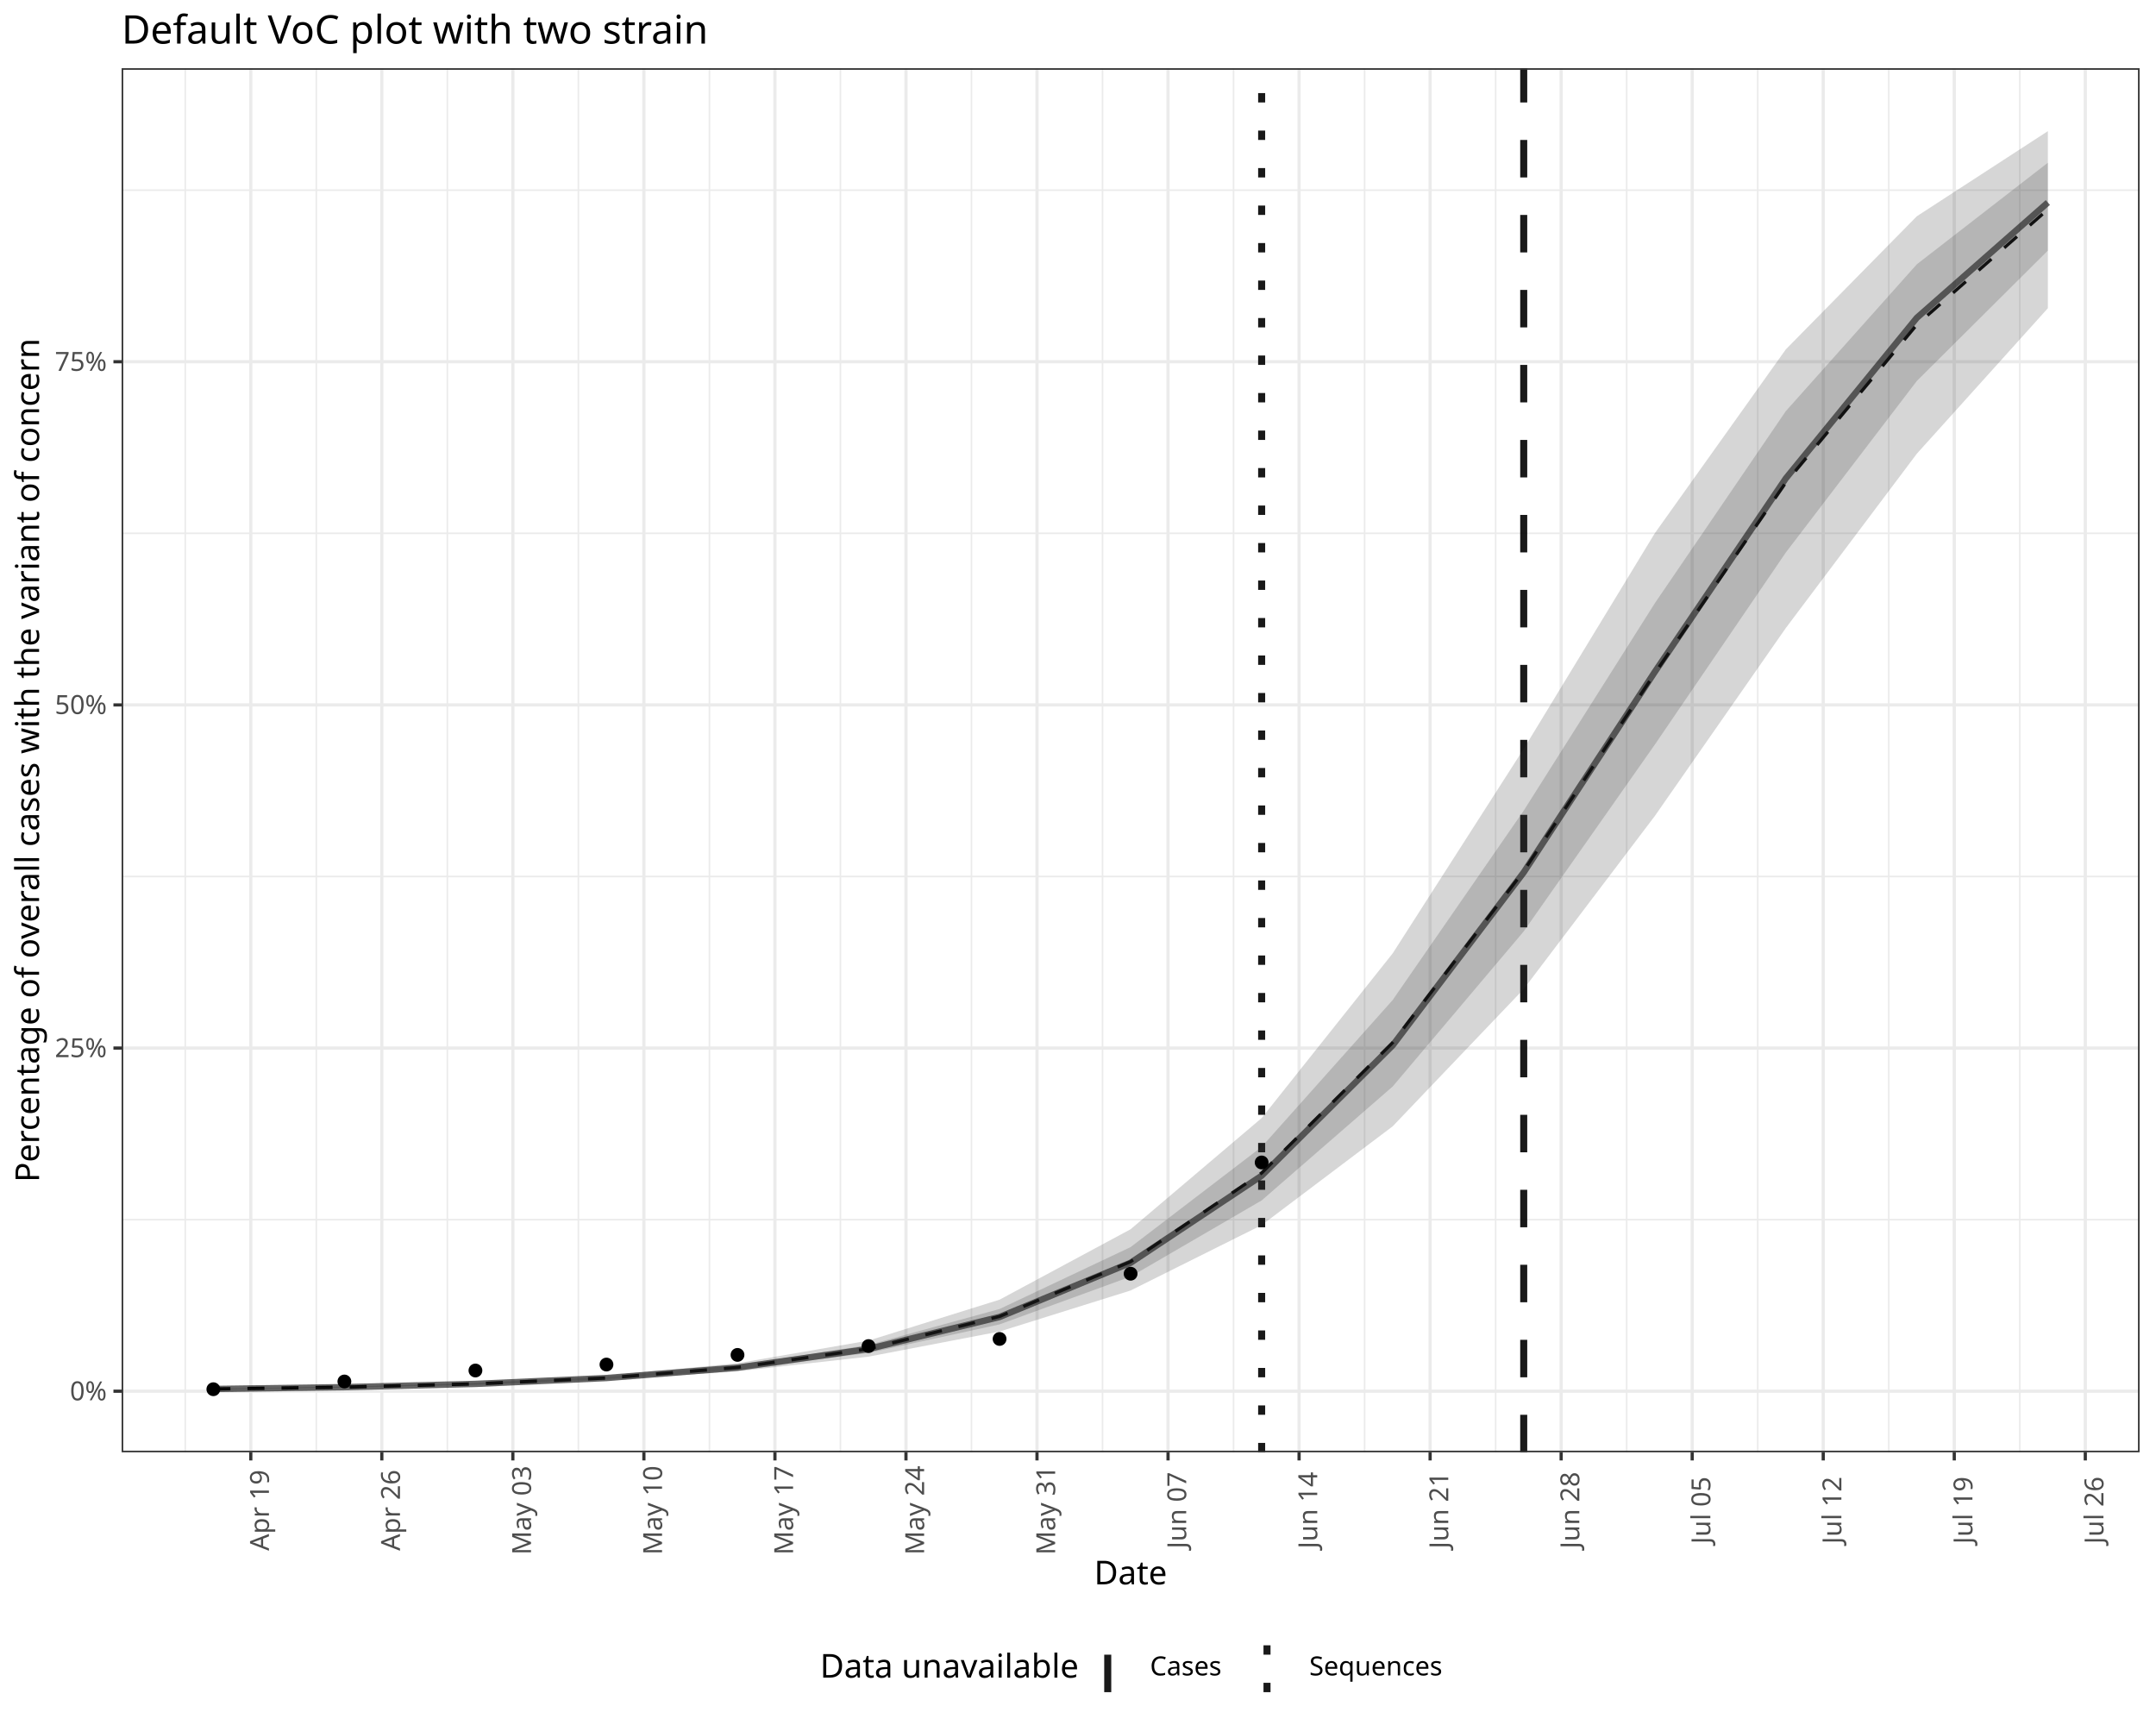
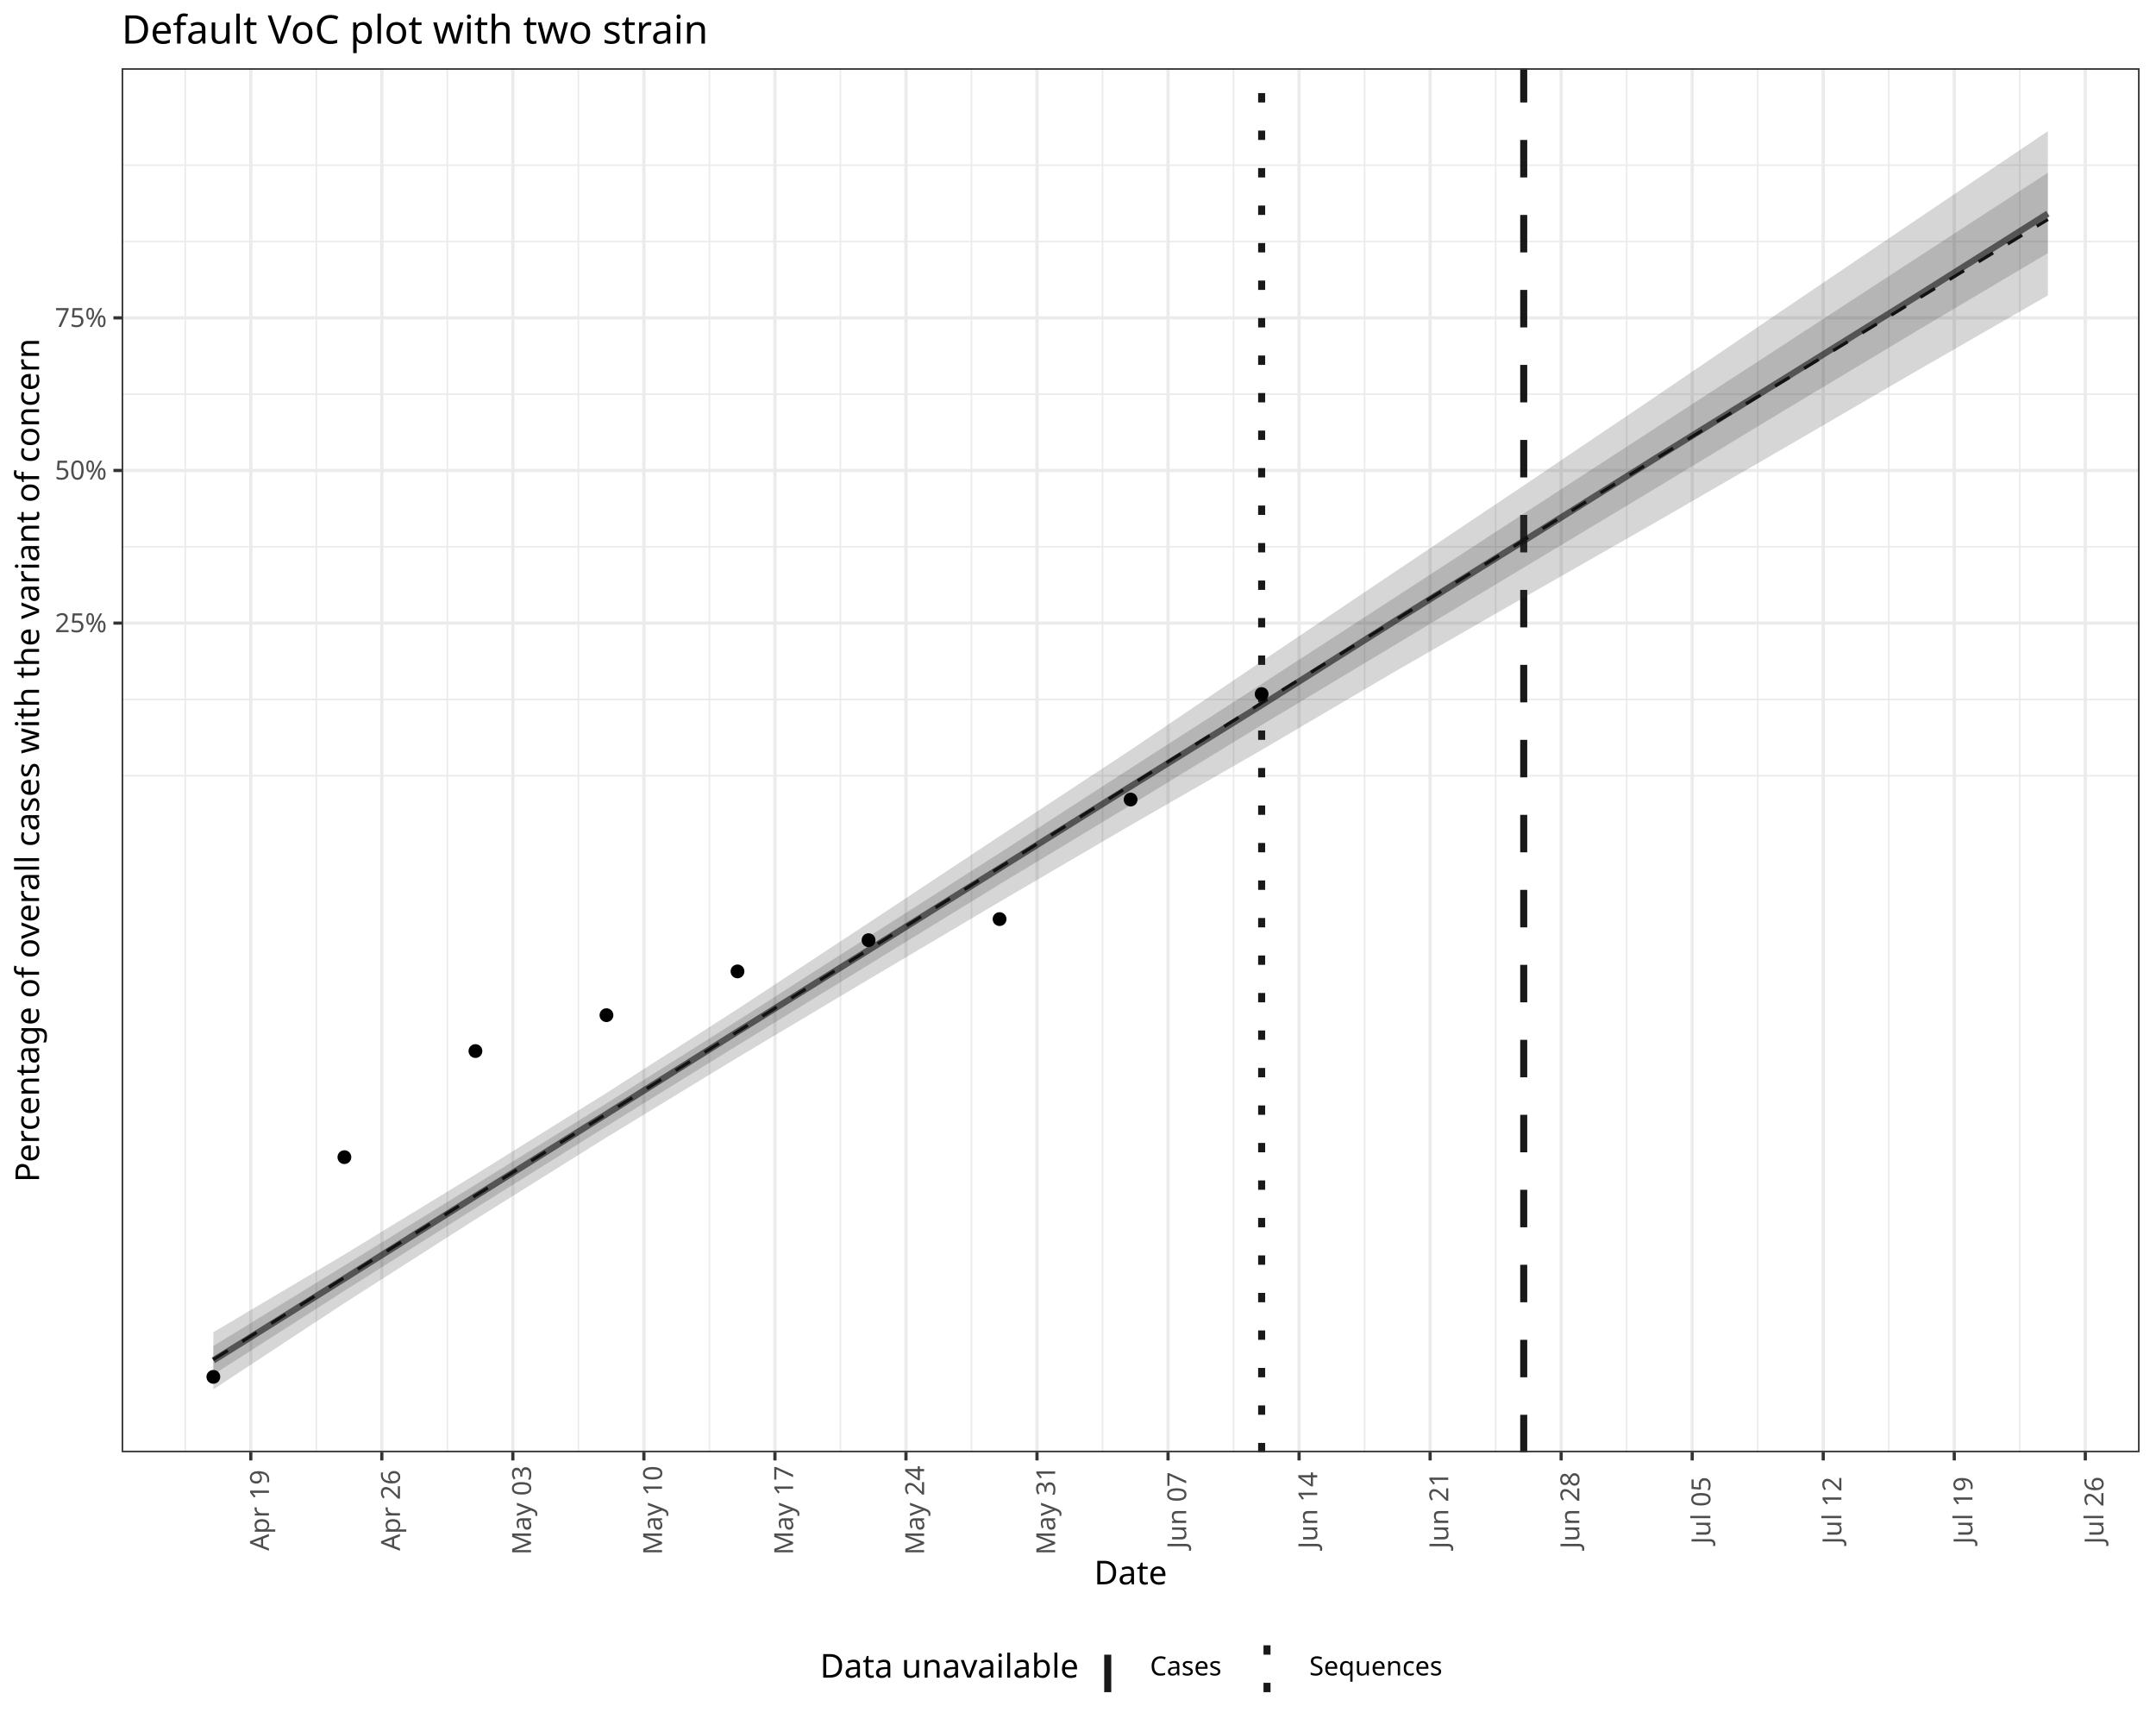
<svg xmlns="http://www.w3.org/2000/svg" class="svglite" data-engine-version="2.0" width="720.00pt" height="576.00pt" viewBox="0 0 720.00 576.00">
  <defs>
    <style type="text/css">
    .svglite line, .svglite polyline, .svglite polygon, .svglite path, .svglite rect, .svglite circle {
      fill: none;
      stroke: #000000;
      stroke-linecap: round;
      stroke-linejoin: round;
      stroke-miterlimit: 10.00;
    }
  </style>
  </defs>
  <rect width="100%" height="100%" style="stroke: none; fill: #FFFFFF;" />
  <defs>
    <clipPath id="cpMC4wMHw3MjAuMDB8MC4wMHw1NzYuMDA=">
      <rect x="0.00" y="0.00" width="720.00" height="576.00" />
    </clipPath>
  </defs>
  <g clip-path="url(#cpMC4wMHw3MjAuMDB8MC4wMHw1NzYuMDA=)">
    <rect x="0.00" y="0.00" width="720.00" height="576.00" style="stroke-width: 1.07; stroke: #FFFFFF; fill: #FFFFFF;" />
  </g>
  <defs>
    <clipPath id="cpNDAuNjJ8NzE0LjUyfDIyLjc4fDQ4NC45Mw==">
      <rect x="40.62" y="22.78" width="673.90" height="462.15" />
    </clipPath>
  </defs>
  <g clip-path="url(#cpNDAuNjJ8NzE0LjUyfDIyLjc4fDQ4NC45Mw==)">
    <rect x="40.62" y="22.78" width="673.90" height="462.15" style="stroke-width: 1.07; stroke: none; fill: #FFFFFF;" />
-     <polyline points="40.62,407.26 714.52,407.26 " style="stroke-width: 0.53; stroke: #EBEBEB; stroke-linecap: butt;" />
-     <polyline points="40.62,292.67 714.52,292.67 " style="stroke-width: 0.53; stroke: #EBEBEB; stroke-linecap: butt;" />
-     <polyline points="40.62,178.08 714.52,178.08 " style="stroke-width: 0.53; stroke: #EBEBEB; stroke-linecap: butt;" />
-     <polyline points="40.62,63.50 714.52,63.50 " style="stroke-width: 0.53; stroke: #EBEBEB; stroke-linecap: butt;" />
+     <polyline points="40.62,259.03 714.52,259.03 " style="stroke-width: 0.53; stroke: #EBEBEB; stroke-linecap: butt;" />
+     <polyline points="40.62,233.55 714.52,233.55 " style="stroke-width: 0.53; stroke: #EBEBEB; stroke-linecap: butt;" />
+     <polyline points="40.62,182.58 714.52,182.58 " style="stroke-width: 0.53; stroke: #EBEBEB; stroke-linecap: butt;" />
+     <polyline points="40.62,131.61 714.52,131.61 " style="stroke-width: 0.53; stroke: #EBEBEB; stroke-linecap: butt;" />
+     <polyline points="40.62,80.65 714.52,80.65 " style="stroke-width: 0.53; stroke: #EBEBEB; stroke-linecap: butt;" />
+     <polyline points="40.62,55.16 714.52,55.16 " style="stroke-width: 0.53; stroke: #EBEBEB; stroke-linecap: butt;" />
    <polyline points="61.87,484.93 61.87,22.78 " style="stroke-width: 0.53; stroke: #EBEBEB; stroke-linecap: butt;" />
    <polyline points="105.63,484.93 105.63,22.78 " style="stroke-width: 0.53; stroke: #EBEBEB; stroke-linecap: butt;" />
    <polyline points="149.39,484.93 149.39,22.78 " style="stroke-width: 0.53; stroke: #EBEBEB; stroke-linecap: butt;" />
    <polyline points="193.15,484.93 193.15,22.78 " style="stroke-width: 0.53; stroke: #EBEBEB; stroke-linecap: butt;" />
    <polyline points="236.91,484.93 236.91,22.78 " style="stroke-width: 0.53; stroke: #EBEBEB; stroke-linecap: butt;" />
    <polyline points="280.67,484.93 280.67,22.78 " style="stroke-width: 0.53; stroke: #EBEBEB; stroke-linecap: butt;" />
    <polyline points="324.43,484.93 324.43,22.78 " style="stroke-width: 0.53; stroke: #EBEBEB; stroke-linecap: butt;" />
    <polyline points="368.19,484.93 368.19,22.78 " style="stroke-width: 0.53; stroke: #EBEBEB; stroke-linecap: butt;" />
    <polyline points="411.95,484.93 411.95,22.78 " style="stroke-width: 0.53; stroke: #EBEBEB; stroke-linecap: butt;" />
    <polyline points="455.71,484.93 455.71,22.78 " style="stroke-width: 0.53; stroke: #EBEBEB; stroke-linecap: butt;" />
    <polyline points="499.47,484.93 499.47,22.78 " style="stroke-width: 0.53; stroke: #EBEBEB; stroke-linecap: butt;" />
    <polyline points="543.23,484.93 543.23,22.78 " style="stroke-width: 0.53; stroke: #EBEBEB; stroke-linecap: butt;" />
    <polyline points="586.99,484.93 586.99,22.78 " style="stroke-width: 0.53; stroke: #EBEBEB; stroke-linecap: butt;" />
    <polyline points="630.75,484.93 630.75,22.78 " style="stroke-width: 0.53; stroke: #EBEBEB; stroke-linecap: butt;" />
    <polyline points="674.51,484.93 674.51,22.78 " style="stroke-width: 0.53; stroke: #EBEBEB; stroke-linecap: butt;" />
-     <polyline points="40.62,464.55 714.52,464.55 " style="stroke-width: 1.07; stroke: #EBEBEB; stroke-linecap: butt;" />
-     <polyline points="40.62,349.96 714.52,349.96 " style="stroke-width: 1.07; stroke: #EBEBEB; stroke-linecap: butt;" />
-     <polyline points="40.62,235.38 714.52,235.38 " style="stroke-width: 1.07; stroke: #EBEBEB; stroke-linecap: butt;" />
-     <polyline points="40.62,120.79 714.52,120.79 " style="stroke-width: 1.07; stroke: #EBEBEB; stroke-linecap: butt;" />
+     <polyline points="40.62,208.06 714.52,208.06 " style="stroke-width: 1.07; stroke: #EBEBEB; stroke-linecap: butt;" />
+     <polyline points="40.62,157.10 714.52,157.10 " style="stroke-width: 1.07; stroke: #EBEBEB; stroke-linecap: butt;" />
+     <polyline points="40.62,106.13 714.52,106.13 " style="stroke-width: 1.07; stroke: #EBEBEB; stroke-linecap: butt;" />
    <polyline points="83.75,484.93 83.75,22.78 " style="stroke-width: 1.07; stroke: #EBEBEB; stroke-linecap: butt;" />
    <polyline points="127.51,484.93 127.51,22.78 " style="stroke-width: 1.07; stroke: #EBEBEB; stroke-linecap: butt;" />
    <polyline points="171.27,484.93 171.27,22.78 " style="stroke-width: 1.07; stroke: #EBEBEB; stroke-linecap: butt;" />
    <polyline points="215.03,484.93 215.03,22.78 " style="stroke-width: 1.07; stroke: #EBEBEB; stroke-linecap: butt;" />
    <polyline points="258.79,484.93 258.79,22.78 " style="stroke-width: 1.07; stroke: #EBEBEB; stroke-linecap: butt;" />
    <polyline points="302.55,484.93 302.55,22.78 " style="stroke-width: 1.07; stroke: #EBEBEB; stroke-linecap: butt;" />
    <polyline points="346.31,484.93 346.31,22.78 " style="stroke-width: 1.07; stroke: #EBEBEB; stroke-linecap: butt;" />
    <polyline points="390.07,484.93 390.07,22.78 " style="stroke-width: 1.07; stroke: #EBEBEB; stroke-linecap: butt;" />
    <polyline points="433.83,484.93 433.83,22.78 " style="stroke-width: 1.07; stroke: #EBEBEB; stroke-linecap: butt;" />
    <polyline points="477.59,484.93 477.59,22.78 " style="stroke-width: 1.07; stroke: #EBEBEB; stroke-linecap: butt;" />
    <polyline points="521.35,484.93 521.35,22.78 " style="stroke-width: 1.07; stroke: #EBEBEB; stroke-linecap: butt;" />
    <polyline points="565.11,484.93 565.11,22.78 " style="stroke-width: 1.07; stroke: #EBEBEB; stroke-linecap: butt;" />
    <polyline points="608.87,484.93 608.87,22.78 " style="stroke-width: 1.07; stroke: #EBEBEB; stroke-linecap: butt;" />
    <polyline points="652.63,484.93 652.63,22.78 " style="stroke-width: 1.07; stroke: #EBEBEB; stroke-linecap: butt;" />
    <polyline points="696.39,484.93 696.39,22.78 " style="stroke-width: 1.07; stroke: #EBEBEB; stroke-linecap: butt;" />
    <line x1="508.85" y1="484.93" x2="508.85" y2="22.78" style="stroke-width: 2.35; stroke: #000000; stroke-opacity: 0.90; stroke-dasharray: 12.52,12.52; stroke-linecap: butt;" />
    <line x1="421.33" y1="484.93" x2="421.33" y2="22.78" style="stroke-width: 2.35; stroke: #000000; stroke-opacity: 0.90; stroke-dasharray: 3.13,9.39; stroke-linecap: butt;" />
-     <polyline points="71.25,463.80 115.01,463.19 158.77,462.10 202.53,460.14 246.29,456.67 290.05,450.43 333.81,439.75 377.57,421.65 421.33,392.59 465.09,349.05 508.85,291.30 552.61,224.38 596.37,159.75 640.13,106.12 683.89,67.62 " style="stroke-width: 2.13; stroke: #000000; stroke-opacity: 0.60; stroke-linecap: butt;" />
-     <polyline points="71.25,463.79 115.01,463.18 158.77,462.09 202.53,460.13 246.29,456.62 290.05,450.39 333.81,439.57 377.57,421.28 421.33,391.67 465.09,348.13 508.85,290.84 552.61,224.84 596.37,161.13 640.13,108.42 683.89,69.92 " style="stroke-width: 1.07; stroke-dasharray: 5.69,5.69; stroke-linecap: butt;" />
-     <polygon points="71.25,463.63 115.01,462.94 158.77,461.67 202.53,459.37 246.29,455.20 290.05,447.64 333.81,433.98 377.57,410.46 421.33,373.34 465.09,318.34 508.85,250.04 552.61,178.08 596.37,116.67 640.13,72.21 683.89,43.79 683.89,102.92 640.13,151.50 596.37,209.71 552.61,272.50 508.85,330.25 465.09,376.09 421.33,409.09 377.57,430.91 333.81,444.61 290.05,453.00 246.29,457.90 202.53,460.80 158.77,462.46 115.01,463.40 71.25,463.93 " style="stroke-width: 0.00; stroke: none; fill: #333333; fill-opacity: 0.20;" />
-     <polyline points="71.25,463.63 115.01,462.94 158.77,461.67 202.53,459.37 246.29,455.20 290.05,447.64 333.81,433.98 377.57,410.46 421.33,373.34 465.09,318.34 508.85,250.04 552.61,178.08 596.37,116.67 640.13,72.21 683.89,43.79 " style="stroke-width: 0.43; stroke: none;" />
-     <polyline points="683.89,102.92 640.13,151.50 596.37,209.71 552.61,272.50 508.85,330.25 465.09,376.09 421.33,409.09 377.57,430.91 333.81,444.61 290.05,453.00 246.29,457.90 202.53,460.80 158.77,462.46 115.01,463.40 71.25,463.93 " style="stroke-width: 0.43; stroke: none;" />
-     <polygon points="71.25,463.72 115.01,463.06 158.77,461.89 202.53,459.78 246.29,455.93 290.05,449.10 333.81,437.09 377.57,416.42 421.33,382.96 465.09,333.92 508.85,270.67 552.61,201.46 596.37,137.29 640.13,88.25 683.89,54.33 683.89,83.67 640.13,127.21 596.37,184.50 552.61,248.67 508.85,311.00 465.09,362.80 421.33,400.84 377.57,426.28 333.81,442.23 290.05,451.76 246.29,457.31 202.53,460.49 158.77,462.29 115.01,463.30 71.25,463.87 " style="stroke-width: 0.00; stroke: none; fill: #333333; fill-opacity: 0.20;" />
-     <polyline points="71.25,463.72 115.01,463.06 158.77,461.89 202.53,459.78 246.29,455.93 290.05,449.10 333.81,437.09 377.57,416.42 421.33,382.96 465.09,333.92 508.85,270.67 552.61,201.46 596.37,137.29 640.13,88.25 683.89,54.33 " style="stroke-width: 1.07; stroke: none;" />
-     <polyline points="683.89,83.67 640.13,127.21 596.37,184.50 552.61,248.67 508.85,311.00 465.09,362.80 421.33,400.84 377.57,426.28 333.81,442.23 290.05,451.76 246.29,457.31 202.53,460.49 158.77,462.29 115.01,463.30 71.25,463.87 " style="stroke-width: 1.07; stroke: none;" />
-     <circle cx="71.25" cy="463.88" r="1.95" style="stroke-width: 0.71; fill: #000000;" />
-     <circle cx="115.01" cy="461.30" r="1.95" style="stroke-width: 0.71; fill: #000000;" />
-     <circle cx="158.77" cy="457.63" r="1.95" style="stroke-width: 0.71; fill: #000000;" />
-     <circle cx="202.53" cy="455.64" r="1.95" style="stroke-width: 0.71; fill: #000000;" />
-     <circle cx="246.29" cy="452.42" r="1.95" style="stroke-width: 0.71; fill: #000000;" />
-     <circle cx="290.05" cy="449.47" r="1.95" style="stroke-width: 0.71; fill: #000000;" />
-     <circle cx="333.81" cy="447.09" r="1.95" style="stroke-width: 0.71; fill: #000000;" />
-     <circle cx="377.57" cy="425.31" r="1.95" style="stroke-width: 0.71; fill: #000000;" />
-     <circle cx="421.33" cy="388.16" r="1.95" style="stroke-width: 0.71; fill: #000000;" />
+     <polyline points="71.25,454.26 115.01,426.93 158.77,399.42 202.53,371.99 246.29,344.50 290.05,317.26 333.81,289.93 377.57,262.59 421.33,235.42 465.09,207.82 508.85,180.60 552.61,153.20 596.37,126.12 640.13,98.92 683.89,71.32 " style="stroke-width: 2.13; stroke: #000000; stroke-opacity: 0.60; stroke-linecap: butt;" />
+     <polyline points="71.25,453.98 115.01,426.61 158.77,399.25 202.53,371.95 246.29,344.50 290.05,317.10 333.81,289.66 377.57,262.21 421.33,234.72 465.09,207.57 508.85,180.40 552.61,153.38 596.37,126.74 640.13,99.99 683.89,73.27 " style="stroke-width: 1.07; stroke-dasharray: 5.69,5.69; stroke-linecap: butt;" />
+     <polygon points="71.25,444.85 115.01,418.89 158.77,392.18 202.53,364.96 246.29,336.94 290.05,308.17 333.81,279.21 377.57,250.42 421.33,220.83 465.09,191.43 508.85,162.11 552.61,132.60 596.37,102.85 640.13,73.27 683.89,43.79 683.89,98.65 640.13,123.82 596.37,149.28 552.61,174.56 508.85,199.54 465.09,224.67 421.33,250.42 377.57,275.55 333.81,301.15 290.05,327.06 246.29,353.15 202.53,379.80 158.77,407.17 115.01,435.13 71.25,463.93 " style="stroke-width: 0.00; stroke: none; fill: #333333; fill-opacity: 0.20;" />
+     <polyline points="71.25,444.85 115.01,418.89 158.77,392.18 202.53,364.96 246.29,336.94 290.05,308.17 333.81,279.21 377.57,250.42 421.33,220.83 465.09,191.43 508.85,162.11 552.61,132.60 596.37,102.85 640.13,73.27 683.89,43.79 " style="stroke-width: 0.43; stroke: none;" />
+     <polyline points="683.89,98.65 640.13,123.82 596.37,149.28 552.61,174.56 508.85,199.54 465.09,224.67 421.33,250.42 377.57,275.55 333.81,301.15 290.05,327.06 246.29,353.15 202.53,379.80 158.77,407.17 115.01,435.13 71.25,463.93 " style="stroke-width: 0.43; stroke: none;" />
+     <polygon points="71.25,449.44 115.01,422.59 158.77,395.58 202.53,368.44 246.29,340.83 290.05,312.79 333.81,284.83 377.57,256.51 421.33,228.39 465.09,200.00 508.85,171.50 552.61,143.07 596.37,114.65 640.13,86.12 683.89,57.68 683.89,84.52 640.13,110.48 596.37,136.73 552.61,163.23 508.85,189.53 465.09,215.81 421.33,242.09 377.57,268.85 333.81,295.28 290.05,322.17 246.29,349.08 202.53,376.10 158.77,403.42 115.01,431.02 71.25,459.00 " style="stroke-width: 0.00; stroke: none; fill: #333333; fill-opacity: 0.20;" />
+     <polyline points="71.25,449.44 115.01,422.59 158.77,395.58 202.53,368.44 246.29,340.83 290.05,312.79 333.81,284.83 377.57,256.51 421.33,228.39 465.09,200.00 508.85,171.50 552.61,143.07 596.37,114.65 640.13,86.12 683.89,57.68 " style="stroke-width: 1.07; stroke: none;" />
+     <polyline points="683.89,84.52 640.13,110.48 596.37,136.73 552.61,163.23 508.85,189.53 465.09,215.81 421.33,242.09 377.57,268.85 333.81,295.28 290.05,322.17 246.29,349.08 202.53,376.10 158.77,403.42 115.01,431.02 71.25,459.00 " style="stroke-width: 1.07; stroke: none;" />
+     <circle cx="71.25" cy="459.75" r="1.95" style="stroke-width: 0.71; fill: #000000;" />
+     <circle cx="115.01" cy="386.39" r="1.95" style="stroke-width: 0.71; fill: #000000;" />
+     <circle cx="158.77" cy="350.96" r="1.95" style="stroke-width: 0.71; fill: #000000;" />
+     <circle cx="202.53" cy="338.98" r="1.95" style="stroke-width: 0.71; fill: #000000;" />
+     <circle cx="246.29" cy="324.36" r="1.95" style="stroke-width: 0.71; fill: #000000;" />
+     <circle cx="290.05" cy="313.94" r="1.95" style="stroke-width: 0.71; fill: #000000;" />
+     <circle cx="333.81" cy="306.90" r="1.95" style="stroke-width: 0.71; fill: #000000;" />
+     <circle cx="377.57" cy="266.98" r="1.95" style="stroke-width: 0.71; fill: #000000;" />
+     <circle cx="421.33" cy="231.76" r="1.95" style="stroke-width: 0.71; fill: #000000;" />
    <rect x="40.62" y="22.78" width="673.90" height="462.15" style="stroke-width: 1.07; stroke: #333333;" />
  </g>
  <g clip-path="url(#cpMC4wMHw3MjAuMDB8MC4wMHw1NzYuMDA=)">
-     <text x="35.69" y="467.58" text-anchor="end" style="font-size: 8.80px; fill: #4D4D4D; font-family: sans;" textLength="12.72px" lengthAdjust="spacingAndGlyphs">0%</text>
-     <text x="35.69" y="352.99" text-anchor="end" style="font-size: 8.80px; fill: #4D4D4D; font-family: sans;" textLength="17.61px" lengthAdjust="spacingAndGlyphs">25%</text>
-     <text x="35.69" y="238.41" text-anchor="end" style="font-size: 8.80px; fill: #4D4D4D; font-family: sans;" textLength="17.61px" lengthAdjust="spacingAndGlyphs">50%</text>
-     <text x="35.69" y="123.82" text-anchor="end" style="font-size: 8.80px; fill: #4D4D4D; font-family: sans;" textLength="17.61px" lengthAdjust="spacingAndGlyphs">75%</text>
-     <polyline points="37.88,464.55 40.62,464.55 " style="stroke-width: 1.07; stroke: #333333; stroke-linecap: butt;" />
-     <polyline points="37.88,349.96 40.62,349.96 " style="stroke-width: 1.07; stroke: #333333; stroke-linecap: butt;" />
-     <polyline points="37.88,235.38 40.62,235.38 " style="stroke-width: 1.07; stroke: #333333; stroke-linecap: butt;" />
-     <polyline points="37.88,120.79 40.62,120.79 " style="stroke-width: 1.07; stroke: #333333; stroke-linecap: butt;" />
+     <text x="35.69" y="211.09" text-anchor="end" style="font-size: 8.80px; fill: #4D4D4D; font-family: sans;" textLength="17.61px" lengthAdjust="spacingAndGlyphs">25%</text>
+     <text x="35.69" y="160.12" text-anchor="end" style="font-size: 8.80px; fill: #4D4D4D; font-family: sans;" textLength="17.61px" lengthAdjust="spacingAndGlyphs">50%</text>
+     <text x="35.69" y="109.16" text-anchor="end" style="font-size: 8.80px; fill: #4D4D4D; font-family: sans;" textLength="17.61px" lengthAdjust="spacingAndGlyphs">75%</text>
+     <polyline points="37.88,208.06 40.62,208.06 " style="stroke-width: 1.07; stroke: #333333; stroke-linecap: butt;" />
+     <polyline points="37.88,157.10 40.62,157.10 " style="stroke-width: 1.07; stroke: #333333; stroke-linecap: butt;" />
+     <polyline points="37.88,106.13 40.62,106.13 " style="stroke-width: 1.07; stroke: #333333; stroke-linecap: butt;" />
    <polyline points="83.75,487.67 83.75,484.93 " style="stroke-width: 1.07; stroke: #333333; stroke-linecap: butt;" />
    <polyline points="127.51,487.67 127.51,484.93 " style="stroke-width: 1.07; stroke: #333333; stroke-linecap: butt;" />
    <polyline points="171.27,487.67 171.27,484.93 " style="stroke-width: 1.07; stroke: #333333; stroke-linecap: butt;" />
    <polyline points="215.03,487.67 215.03,484.93 " style="stroke-width: 1.07; stroke: #333333; stroke-linecap: butt;" />
    <polyline points="258.79,487.67 258.79,484.93 " style="stroke-width: 1.07; stroke: #333333; stroke-linecap: butt;" />
    <polyline points="302.55,487.67 302.55,484.93 " style="stroke-width: 1.07; stroke: #333333; stroke-linecap: butt;" />
    <polyline points="346.31,487.67 346.31,484.93 " style="stroke-width: 1.07; stroke: #333333; stroke-linecap: butt;" />
    <polyline points="390.07,487.67 390.07,484.93 " style="stroke-width: 1.07; stroke: #333333; stroke-linecap: butt;" />
    <polyline points="433.83,487.67 433.83,484.93 " style="stroke-width: 1.07; stroke: #333333; stroke-linecap: butt;" />
    <polyline points="477.59,487.67 477.59,484.93 " style="stroke-width: 1.07; stroke: #333333; stroke-linecap: butt;" />
    <polyline points="521.35,487.67 521.35,484.93 " style="stroke-width: 1.07; stroke: #333333; stroke-linecap: butt;" />
    <polyline points="565.11,487.67 565.11,484.93 " style="stroke-width: 1.07; stroke: #333333; stroke-linecap: butt;" />
    <polyline points="608.87,487.67 608.87,484.93 " style="stroke-width: 1.07; stroke: #333333; stroke-linecap: butt;" />
    <polyline points="652.63,487.67 652.63,484.93 " style="stroke-width: 1.07; stroke: #333333; stroke-linecap: butt;" />
    <polyline points="696.39,487.67 696.39,484.93 " style="stroke-width: 1.07; stroke: #333333; stroke-linecap: butt;" />
    <text transform="translate(89.81,504.30) rotate(-90)" text-anchor="middle" style="font-size: 8.80px; fill: #4D4D4D; font-family: sans;" textLength="25.93px" lengthAdjust="spacingAndGlyphs">Apr 19</text>
    <text transform="translate(133.57,504.30) rotate(-90)" text-anchor="middle" style="font-size: 8.80px; fill: #4D4D4D; font-family: sans;" textLength="25.93px" lengthAdjust="spacingAndGlyphs">Apr 26</text>
    <text transform="translate(177.33,504.30) rotate(-90)" text-anchor="middle" style="font-size: 8.80px; fill: #4D4D4D; font-family: sans;" textLength="28.87px" lengthAdjust="spacingAndGlyphs">May 03</text>
    <text transform="translate(221.09,504.30) rotate(-90)" text-anchor="middle" style="font-size: 8.80px; fill: #4D4D4D; font-family: sans;" textLength="28.87px" lengthAdjust="spacingAndGlyphs">May 10</text>
    <text transform="translate(264.85,504.30) rotate(-90)" text-anchor="middle" style="font-size: 8.80px; fill: #4D4D4D; font-family: sans;" textLength="28.87px" lengthAdjust="spacingAndGlyphs">May 17</text>
    <text transform="translate(308.61,504.30) rotate(-90)" text-anchor="middle" style="font-size: 8.80px; fill: #4D4D4D; font-family: sans;" textLength="28.87px" lengthAdjust="spacingAndGlyphs">May 24</text>
    <text transform="translate(352.37,504.30) rotate(-90)" text-anchor="middle" style="font-size: 8.80px; fill: #4D4D4D; font-family: sans;" textLength="28.87px" lengthAdjust="spacingAndGlyphs">May 31</text>
    <text transform="translate(396.13,504.30) rotate(-90)" text-anchor="middle" style="font-size: 8.80px; fill: #4D4D4D; font-family: sans;" textLength="26.43px" lengthAdjust="spacingAndGlyphs">Jun 07</text>
    <text transform="translate(439.89,504.30) rotate(-90)" text-anchor="middle" style="font-size: 8.80px; fill: #4D4D4D; font-family: sans;" textLength="26.43px" lengthAdjust="spacingAndGlyphs">Jun 14</text>
    <text transform="translate(483.65,504.30) rotate(-90)" text-anchor="middle" style="font-size: 8.80px; fill: #4D4D4D; font-family: sans;" textLength="26.43px" lengthAdjust="spacingAndGlyphs">Jun 21</text>
    <text transform="translate(527.41,504.30) rotate(-90)" text-anchor="middle" style="font-size: 8.80px; fill: #4D4D4D; font-family: sans;" textLength="26.43px" lengthAdjust="spacingAndGlyphs">Jun 28</text>
    <text transform="translate(571.17,504.30) rotate(-90)" text-anchor="middle" style="font-size: 8.80px; fill: #4D4D4D; font-family: sans;" textLength="23.49px" lengthAdjust="spacingAndGlyphs">Jul 05</text>
    <text transform="translate(614.93,504.30) rotate(-90)" text-anchor="middle" style="font-size: 8.80px; fill: #4D4D4D; font-family: sans;" textLength="23.49px" lengthAdjust="spacingAndGlyphs">Jul 12</text>
    <text transform="translate(658.69,504.30) rotate(-90)" text-anchor="middle" style="font-size: 8.80px; fill: #4D4D4D; font-family: sans;" textLength="23.49px" lengthAdjust="spacingAndGlyphs">Jul 19</text>
    <text transform="translate(702.45,504.30) rotate(-90)" text-anchor="middle" style="font-size: 8.80px; fill: #4D4D4D; font-family: sans;" textLength="23.49px" lengthAdjust="spacingAndGlyphs">Jul 26</text>
    <text x="377.57" y="529.04" text-anchor="middle" style="font-size: 11.00px; font-family: sans;" textLength="23.24px" lengthAdjust="spacingAndGlyphs">Date</text>
    <text transform="translate(13.05,253.86) rotate(-90)" text-anchor="middle" style="font-size: 11.00px; font-family: sans;" textLength="267.24px" lengthAdjust="spacingAndGlyphs">Percentage of overall cases with the variant of concern</text>
    <rect x="268.38" y="542.28" width="218.39" height="28.24" style="stroke-width: 1.07; stroke: none; fill: #FFFFFF;" />
    <text x="273.86" y="560.19" style="font-size: 11.00px; font-family: sans;" textLength="81.95px" lengthAdjust="spacingAndGlyphs">Data unavailable</text>
    <rect x="361.29" y="547.76" width="17.28" height="17.28" style="stroke-width: 1.07; stroke: none; fill: #FFFFFF;" />
    <line x1="369.93" y1="565.04" x2="369.93" y2="547.76" style="stroke-width: 2.35; stroke: #000000; stroke-opacity: 0.90; stroke-dasharray: 12.52,12.52; stroke-linecap: butt;" />
    <rect x="414.48" y="547.76" width="17.28" height="17.28" style="stroke-width: 1.07; stroke: none; fill: #FFFFFF;" />
    <line x1="423.12" y1="565.04" x2="423.12" y2="547.76" style="stroke-width: 2.35; stroke: #000000; stroke-opacity: 0.90; stroke-dasharray: 3.13,9.39; stroke-linecap: butt;" />
    <text x="384.05" y="559.43" style="font-size: 8.80px; font-family: sans;" textLength="24.95px" lengthAdjust="spacingAndGlyphs">Cases</text>
    <text x="437.24" y="559.43" style="font-size: 8.80px; font-family: sans;" textLength="44.05px" lengthAdjust="spacingAndGlyphs">Sequences</text>
    <text x="40.62" y="14.56" style="font-size: 13.20px; font-family: sans;" textLength="183.43px" lengthAdjust="spacingAndGlyphs">Default VoC plot with two strain</text>
  </g>
</svg>
